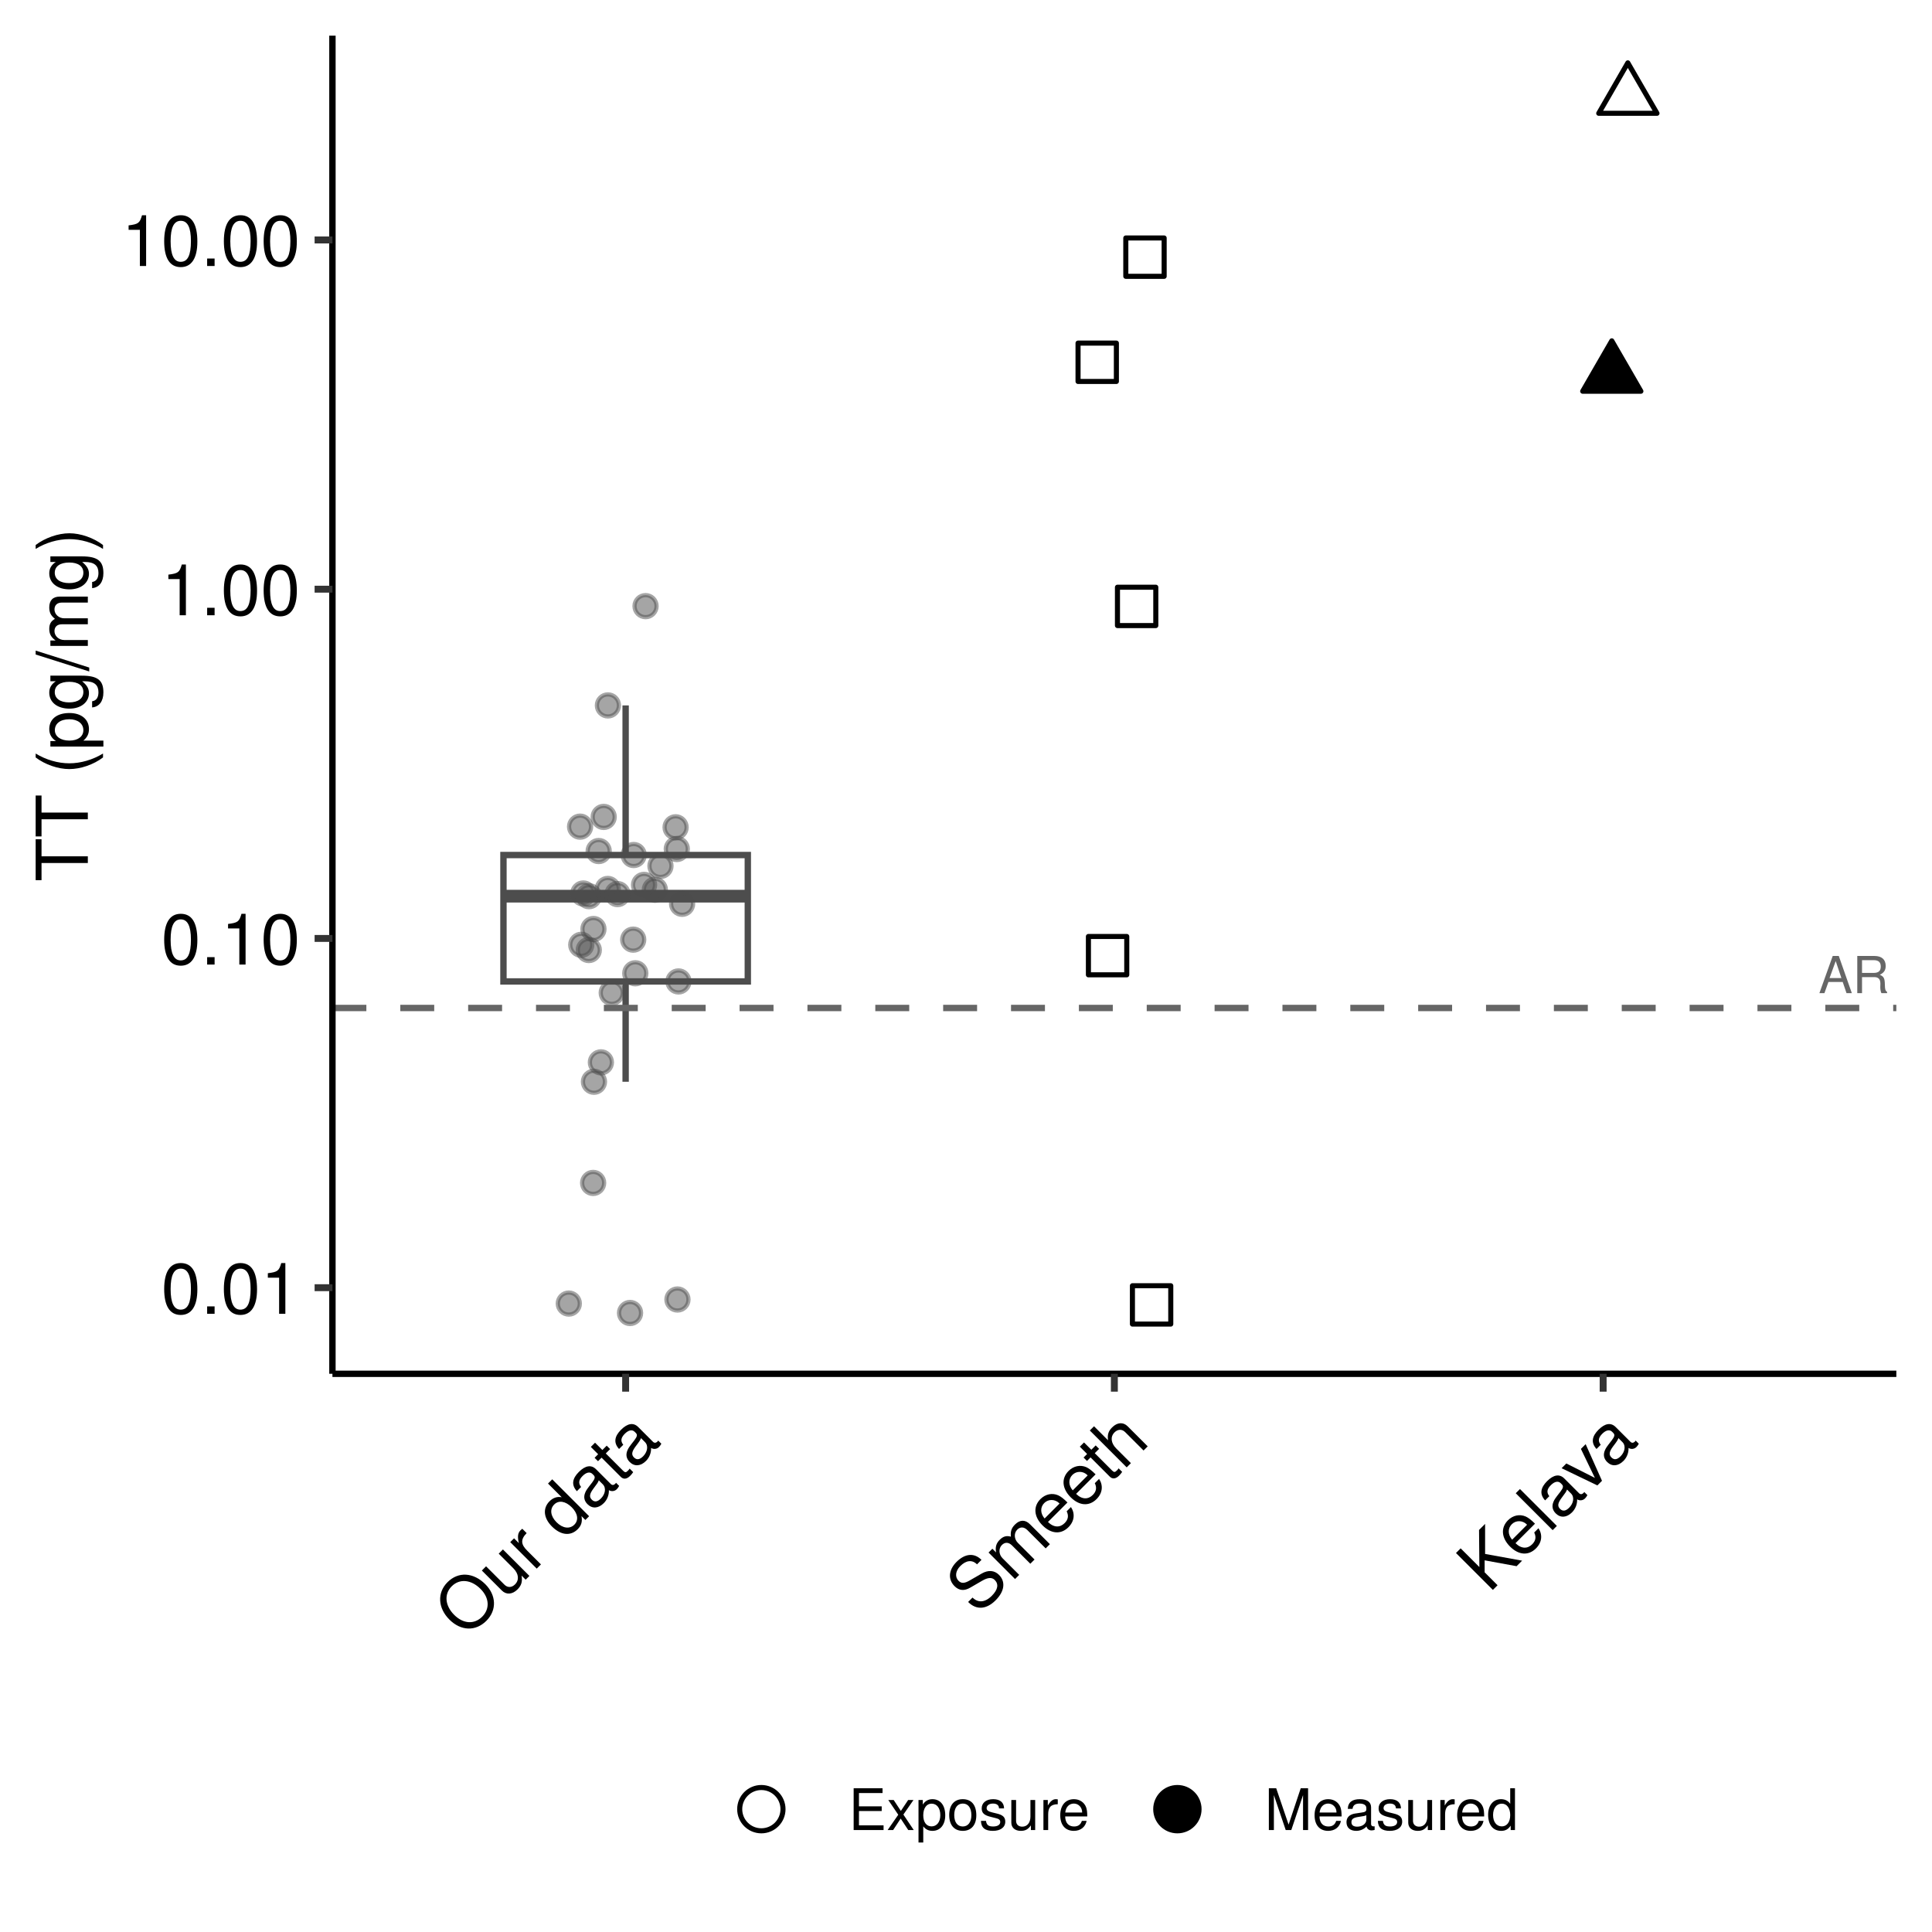
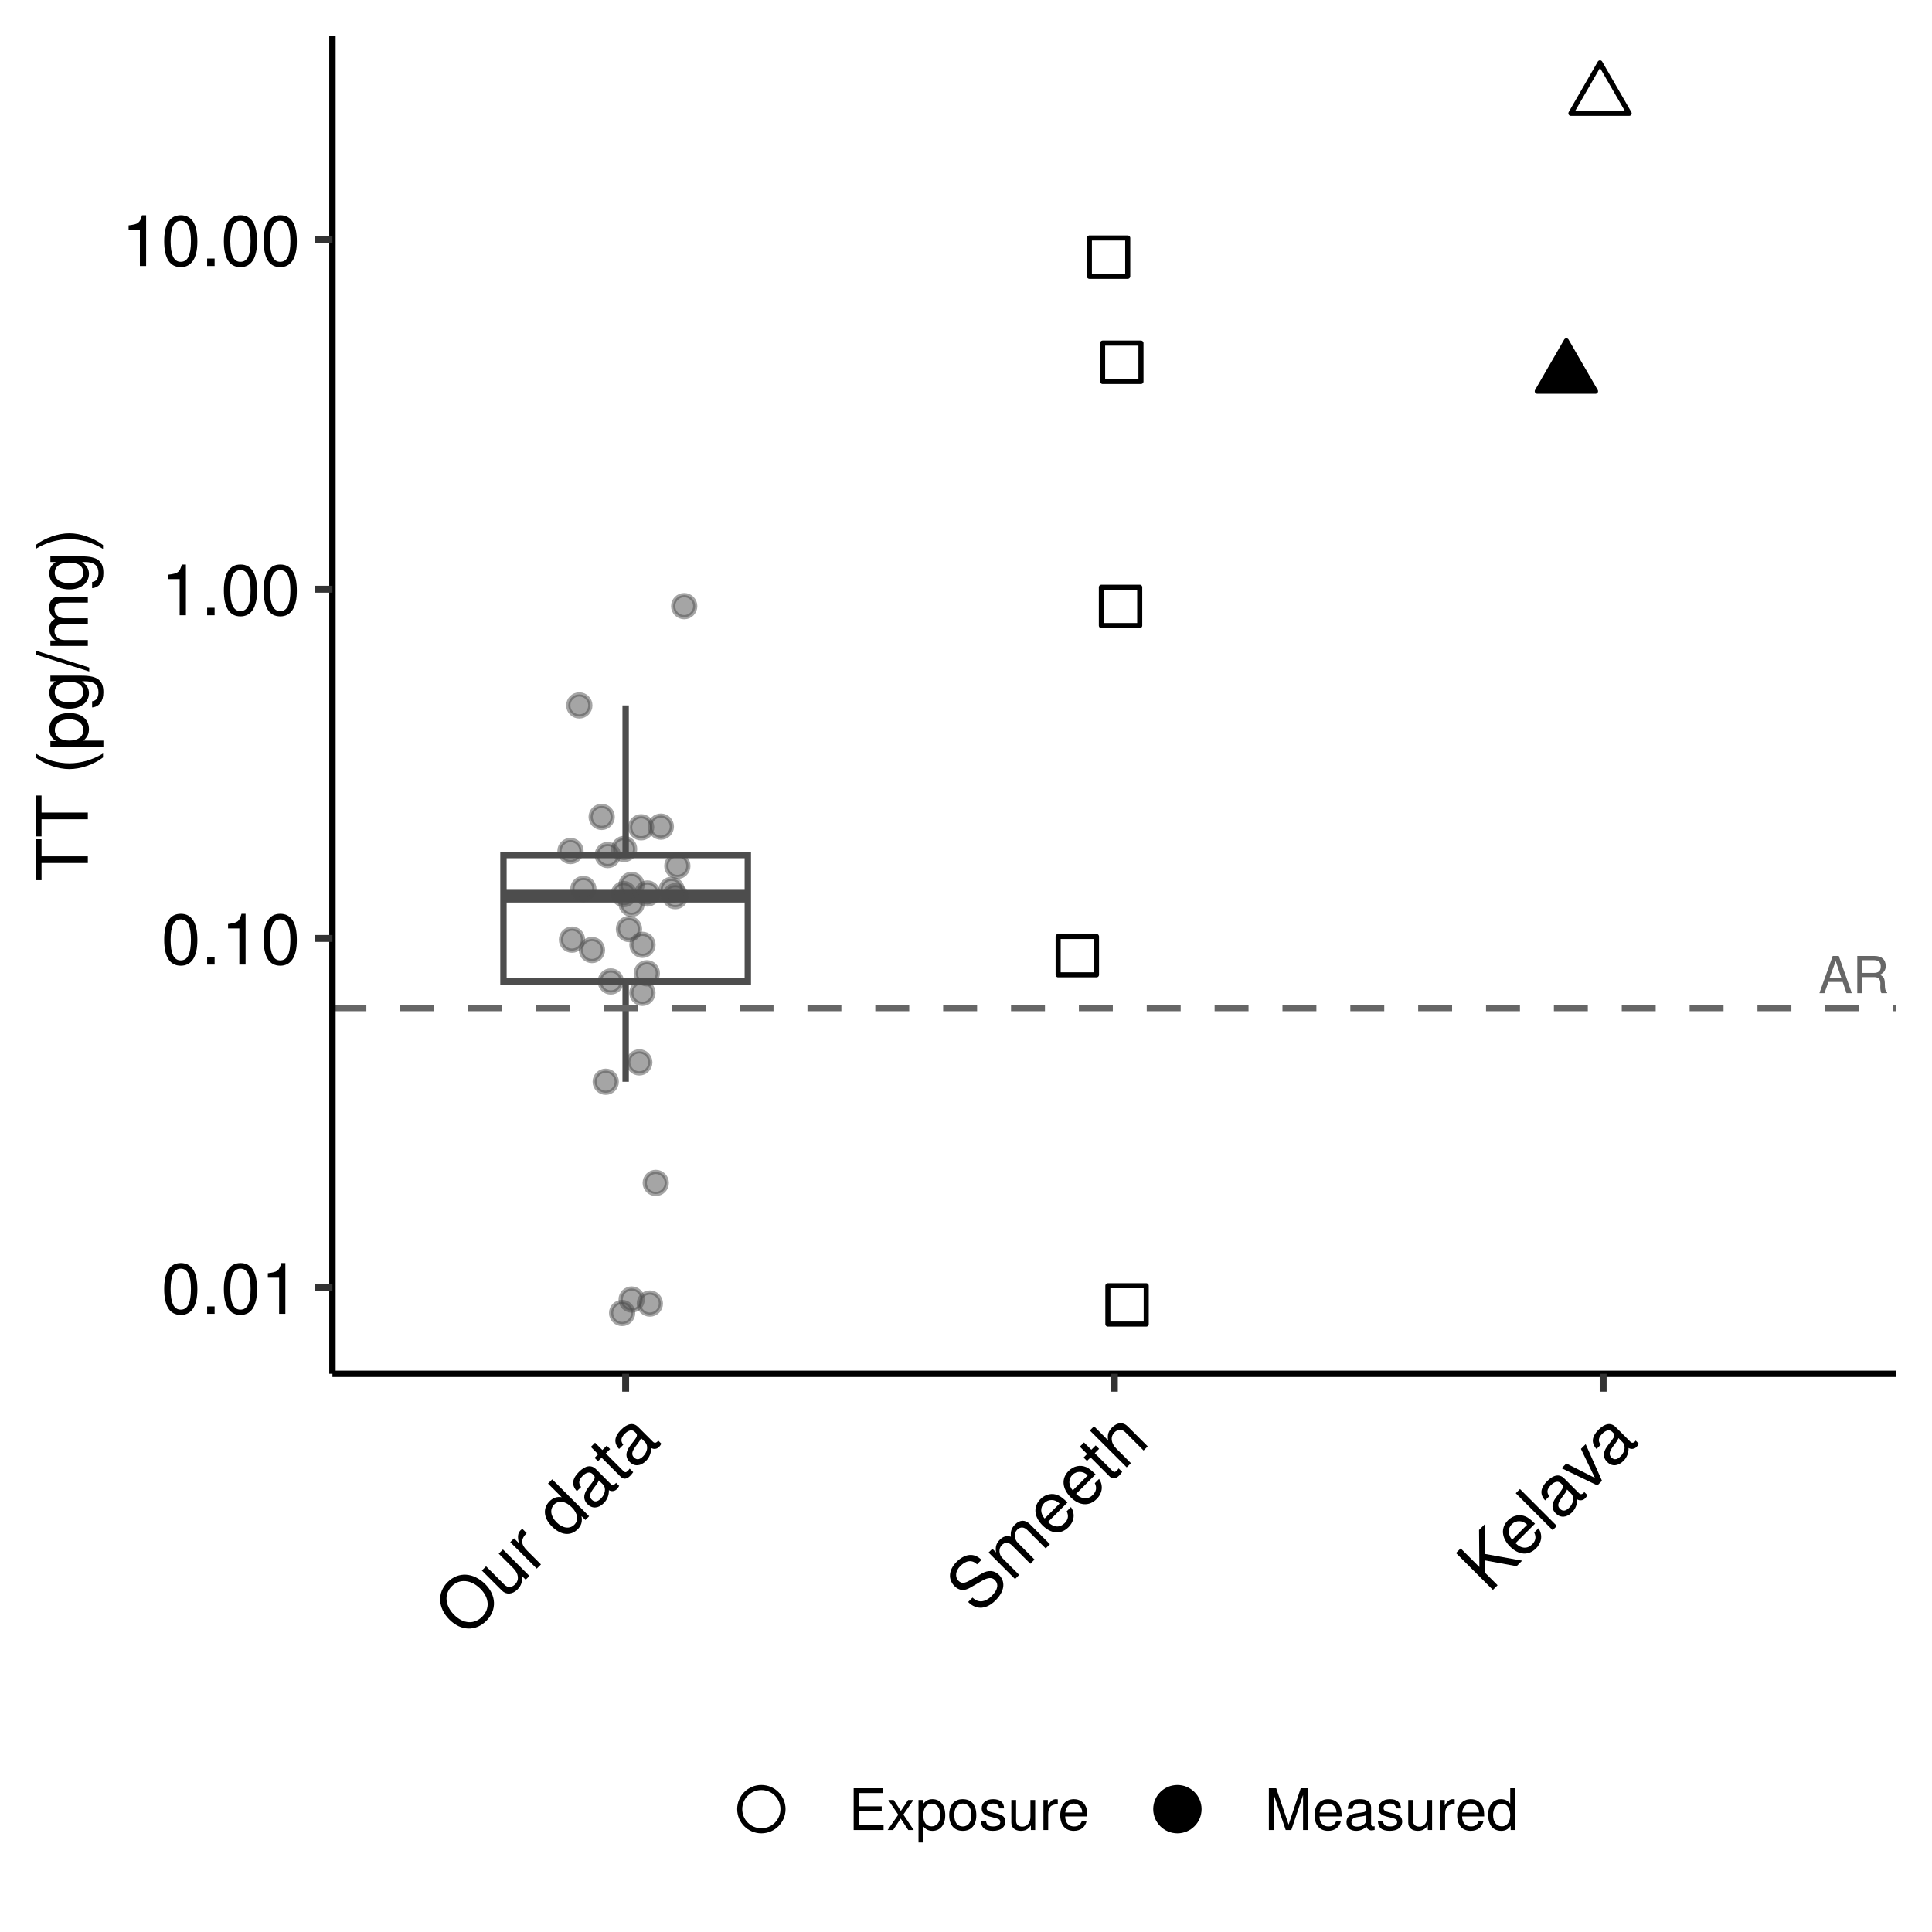
<svg xmlns="http://www.w3.org/2000/svg" class="svglite" width="324.00pt" height="324.00pt" viewBox="0 0 324.00 324.00">
  <defs>
    <style type="text/css">
    .svglite line, .svglite polyline, .svglite polygon, .svglite path, .svglite rect, .svglite circle {
      fill: none;
      stroke: #000000;
      stroke-linecap: round;
      stroke-linejoin: round;
      stroke-miterlimit: 10.00;
    }
    .svglite text {
      white-space: pre;
    }
  </style>
  </defs>
  <rect width="100%" height="100%" style="stroke: none; fill: #FFFFFF;" />
  <defs>
    <clipPath id="cpMC4wMHwzMjQuMDB8MC4wMHwzMjQuMDA=">
      <rect x="0.00" y="0.00" width="324.00" height="324.00" />
    </clipPath>
  </defs>
  <g clip-path="url(#cpMC4wMHwzMjQuMDB8MC4wMHwzMjQuMDA=)">
    <rect x="0.00" y="0.00" width="324.00" height="324.00" style="stroke-width: 1.16; stroke: #FFFFFF; fill: #FFFFFF;" />
  </g>
  <defs>
    <clipPath id="cpNTUuNzV8MzE4LjAyfDUuOTh8MjMwLjM5">
      <rect x="55.75" y="5.98" width="262.28" height="224.41" />
    </clipPath>
  </defs>
  <g clip-path="url(#cpNTUuNzV8MzE4LjAyfDUuOTh8MjMwLjM5)">
    <rect x="55.75" y="5.98" width="262.28" height="224.41" style="stroke-width: 1.16; stroke: none; fill: #FFFFFF;" />
    <line x1="104.92" y1="143.39" x2="104.92" y2="118.30" style="stroke-width: 1.07; stroke: #4D4D4D; stroke-linecap: butt;" />
    <line x1="104.92" y1="164.59" x2="104.92" y2="181.41" style="stroke-width: 1.07; stroke: #4D4D4D; stroke-linecap: butt;" />
    <polygon points="84.43,143.39 84.43,164.59 125.41,164.59 125.41,143.39 84.43,143.39 " style="stroke-width: 1.07; stroke: #4D4D4D; stroke-linecap: butt; stroke-linejoin: miter; fill: #FFFFFF;" />
    <line x1="84.43" y1="150.29" x2="125.41" y2="150.29" style="stroke-width: 2.13; stroke: #4D4D4D; stroke-linecap: butt; stroke-linejoin: miter;" />
-     <circle cx="95.39" cy="218.61" r="1.85" style="stroke-width: 0.71; stroke: #4D4D4D; stroke-opacity: 0.50; fill: #4D4D4D; fill-opacity: 0.50;" />
-     <circle cx="105.66" cy="220.19" r="1.85" style="stroke-width: 0.71; stroke: #4D4D4D; stroke-opacity: 0.50; fill: #4D4D4D; fill-opacity: 0.50;" />
-     <circle cx="98.74" cy="159.32" r="1.85" style="stroke-width: 0.71; stroke: #4D4D4D; stroke-opacity: 0.50; fill: #4D4D4D; fill-opacity: 0.50;" />
-     <circle cx="106.54" cy="163.22" r="1.85" style="stroke-width: 0.71; stroke: #4D4D4D; stroke-opacity: 0.50; fill: #4D4D4D; fill-opacity: 0.50;" />
-     <circle cx="100.40" cy="142.72" r="1.85" style="stroke-width: 0.71; stroke: #4D4D4D; stroke-opacity: 0.50; fill: #4D4D4D; fill-opacity: 0.50;" />
-     <circle cx="101.24" cy="137.00" r="1.85" style="stroke-width: 0.71; stroke: #4D4D4D; stroke-opacity: 0.50; fill: #4D4D4D; fill-opacity: 0.50;" />
-     <circle cx="97.28" cy="138.63" r="1.85" style="stroke-width: 0.71; stroke: #4D4D4D; stroke-opacity: 0.50; fill: #4D4D4D; fill-opacity: 0.50;" />
-     <circle cx="106.27" cy="143.39" r="1.85" style="stroke-width: 0.71; stroke: #4D4D4D; stroke-opacity: 0.50; fill: #4D4D4D; fill-opacity: 0.50;" />
-     <circle cx="113.50" cy="142.38" r="1.85" style="stroke-width: 0.71; stroke: #4D4D4D; stroke-opacity: 0.50; fill: #4D4D4D; fill-opacity: 0.50;" />
-     <circle cx="101.93" cy="149.08" r="1.85" style="stroke-width: 0.71; stroke: #4D4D4D; stroke-opacity: 0.50; fill: #4D4D4D; fill-opacity: 0.50;" />
-     <circle cx="114.39" cy="151.57" r="1.85" style="stroke-width: 0.71; stroke: #4D4D4D; stroke-opacity: 0.50; fill: #4D4D4D; fill-opacity: 0.50;" />
-     <circle cx="99.52" cy="155.80" r="1.85" style="stroke-width: 0.71; stroke: #4D4D4D; stroke-opacity: 0.50; fill: #4D4D4D; fill-opacity: 0.50;" />
-     <circle cx="113.78" cy="164.59" r="1.85" style="stroke-width: 0.71; stroke: #4D4D4D; stroke-opacity: 0.50; fill: #4D4D4D; fill-opacity: 0.50;" />
-     <circle cx="103.56" cy="149.94" r="1.85" style="stroke-width: 0.71; stroke: #4D4D4D; stroke-opacity: 0.50; fill: #4D4D4D; fill-opacity: 0.50;" />
-     <circle cx="113.61" cy="217.93" r="1.85" style="stroke-width: 0.71; stroke: #4D4D4D; stroke-opacity: 0.50; fill: #4D4D4D; fill-opacity: 0.50;" />
-     <circle cx="98.77" cy="150.29" r="1.85" style="stroke-width: 0.71; stroke: #4D4D4D; stroke-opacity: 0.50; fill: #4D4D4D; fill-opacity: 0.50;" />
-     <circle cx="109.82" cy="149.22" r="1.85" style="stroke-width: 0.71; stroke: #4D4D4D; stroke-opacity: 0.50; fill: #4D4D4D; fill-opacity: 0.50;" />
-     <circle cx="108.01" cy="148.40" r="1.85" style="stroke-width: 0.71; stroke: #4D4D4D; stroke-opacity: 0.50; fill: #4D4D4D; fill-opacity: 0.50;" />
-     <circle cx="97.82" cy="149.84" r="1.85" style="stroke-width: 0.71; stroke: #4D4D4D; stroke-opacity: 0.50; fill: #4D4D4D; fill-opacity: 0.50;" />
-     <circle cx="99.61" cy="181.41" r="1.85" style="stroke-width: 0.71; stroke: #4D4D4D; stroke-opacity: 0.50; fill: #4D4D4D; fill-opacity: 0.50;" />
-     <circle cx="108.26" cy="101.65" r="1.85" style="stroke-width: 0.71; stroke: #4D4D4D; stroke-opacity: 0.50; fill: #4D4D4D; fill-opacity: 0.50;" />
-     <circle cx="97.48" cy="158.45" r="1.85" style="stroke-width: 0.71; stroke: #4D4D4D; stroke-opacity: 0.50; fill: #4D4D4D; fill-opacity: 0.50;" />
-     <circle cx="110.76" cy="145.22" r="1.85" style="stroke-width: 0.71; stroke: #4D4D4D; stroke-opacity: 0.50; fill: #4D4D4D; fill-opacity: 0.50;" />
-     <circle cx="106.19" cy="157.58" r="1.85" style="stroke-width: 0.71; stroke: #4D4D4D; stroke-opacity: 0.50; fill: #4D4D4D; fill-opacity: 0.50;" />
-     <circle cx="100.77" cy="178.16" r="1.85" style="stroke-width: 0.71; stroke: #4D4D4D; stroke-opacity: 0.50; fill: #4D4D4D; fill-opacity: 0.50;" />
-     <circle cx="102.59" cy="166.50" r="1.85" style="stroke-width: 0.71; stroke: #4D4D4D; stroke-opacity: 0.50; fill: #4D4D4D; fill-opacity: 0.50;" />
-     <circle cx="99.47" cy="198.38" r="1.85" style="stroke-width: 0.71; stroke: #4D4D4D; stroke-opacity: 0.50; fill: #4D4D4D; fill-opacity: 0.50;" />
-     <circle cx="113.30" cy="138.74" r="1.85" style="stroke-width: 0.71; stroke: #4D4D4D; stroke-opacity: 0.50; fill: #4D4D4D; fill-opacity: 0.50;" />
-     <circle cx="101.95" cy="118.30" r="1.85" style="stroke-width: 0.71; stroke: #4D4D4D; stroke-opacity: 0.50; fill: #4D4D4D; fill-opacity: 0.50;" />
-     <rect x="189.91" y="215.62" width="6.43" height="6.43" style="stroke-width: 0.85; fill: #FFFFFF;" />
-     <rect x="182.53" y="157.05" width="6.43" height="6.43" style="stroke-width: 0.85; fill: #FFFFFF;" />
-     <rect x="187.40" y="98.48" width="6.43" height="6.43" style="stroke-width: 0.85; fill: #FFFFFF;" />
-     <rect x="180.79" y="57.54" width="6.43" height="6.43" style="stroke-width: 0.85; fill: #FFFFFF;" />
-     <rect x="188.80" y="39.91" width="6.43" height="6.43" style="stroke-width: 0.85; fill: #FFFFFF;" />
-     <polygon points="272.99,10.54 277.88,19.00 268.11,19.00 " style="stroke-width: 0.85; fill: #FFFFFF;" />
-     <polygon points="270.30,57.16 275.18,65.61 265.42,65.61 " style="stroke-width: 0.85; fill: #000000;" />
+     <circle cx="108.98" cy="218.61" r="1.85" style="stroke-width: 0.71; stroke: #4D4D4D; stroke-opacity: 0.50; fill: #4D4D4D; fill-opacity: 0.50;" />
+     <circle cx="104.33" cy="220.19" r="1.85" style="stroke-width: 0.71; stroke: #4D4D4D; stroke-opacity: 0.50; fill: #4D4D4D; fill-opacity: 0.50;" />
+     <circle cx="99.27" cy="159.32" r="1.85" style="stroke-width: 0.71; stroke: #4D4D4D; stroke-opacity: 0.50; fill: #4D4D4D; fill-opacity: 0.50;" />
+     <circle cx="108.47" cy="163.22" r="1.85" style="stroke-width: 0.71; stroke: #4D4D4D; stroke-opacity: 0.50; fill: #4D4D4D; fill-opacity: 0.50;" />
+     <circle cx="95.67" cy="142.72" r="1.85" style="stroke-width: 0.71; stroke: #4D4D4D; stroke-opacity: 0.50; fill: #4D4D4D; fill-opacity: 0.50;" />
+     <circle cx="100.90" cy="137.00" r="1.85" style="stroke-width: 0.71; stroke: #4D4D4D; stroke-opacity: 0.50; fill: #4D4D4D; fill-opacity: 0.50;" />
+     <circle cx="110.82" cy="138.63" r="1.85" style="stroke-width: 0.71; stroke: #4D4D4D; stroke-opacity: 0.50; fill: #4D4D4D; fill-opacity: 0.50;" />
+     <circle cx="101.92" cy="143.39" r="1.85" style="stroke-width: 0.71; stroke: #4D4D4D; stroke-opacity: 0.50; fill: #4D4D4D; fill-opacity: 0.50;" />
+     <circle cx="104.66" cy="142.38" r="1.85" style="stroke-width: 0.71; stroke: #4D4D4D; stroke-opacity: 0.50; fill: #4D4D4D; fill-opacity: 0.50;" />
+     <circle cx="97.83" cy="149.08" r="1.85" style="stroke-width: 0.71; stroke: #4D4D4D; stroke-opacity: 0.50; fill: #4D4D4D; fill-opacity: 0.50;" />
+     <circle cx="105.92" cy="151.57" r="1.85" style="stroke-width: 0.71; stroke: #4D4D4D; stroke-opacity: 0.50; fill: #4D4D4D; fill-opacity: 0.50;" />
+     <circle cx="105.48" cy="155.80" r="1.85" style="stroke-width: 0.71; stroke: #4D4D4D; stroke-opacity: 0.50; fill: #4D4D4D; fill-opacity: 0.50;" />
+     <circle cx="102.43" cy="164.59" r="1.85" style="stroke-width: 0.71; stroke: #4D4D4D; stroke-opacity: 0.50; fill: #4D4D4D; fill-opacity: 0.50;" />
+     <circle cx="104.61" cy="149.94" r="1.85" style="stroke-width: 0.71; stroke: #4D4D4D; stroke-opacity: 0.50; fill: #4D4D4D; fill-opacity: 0.50;" />
+     <circle cx="105.93" cy="217.93" r="1.85" style="stroke-width: 0.71; stroke: #4D4D4D; stroke-opacity: 0.50; fill: #4D4D4D; fill-opacity: 0.50;" />
+     <circle cx="113.24" cy="150.29" r="1.85" style="stroke-width: 0.71; stroke: #4D4D4D; stroke-opacity: 0.50; fill: #4D4D4D; fill-opacity: 0.50;" />
+     <circle cx="112.63" cy="149.22" r="1.85" style="stroke-width: 0.71; stroke: #4D4D4D; stroke-opacity: 0.50; fill: #4D4D4D; fill-opacity: 0.50;" />
+     <circle cx="105.91" cy="148.40" r="1.85" style="stroke-width: 0.71; stroke: #4D4D4D; stroke-opacity: 0.50; fill: #4D4D4D; fill-opacity: 0.50;" />
+     <circle cx="108.56" cy="149.84" r="1.85" style="stroke-width: 0.71; stroke: #4D4D4D; stroke-opacity: 0.50; fill: #4D4D4D; fill-opacity: 0.50;" />
+     <circle cx="101.58" cy="181.41" r="1.85" style="stroke-width: 0.71; stroke: #4D4D4D; stroke-opacity: 0.50; fill: #4D4D4D; fill-opacity: 0.50;" />
+     <circle cx="114.74" cy="101.65" r="1.85" style="stroke-width: 0.71; stroke: #4D4D4D; stroke-opacity: 0.50; fill: #4D4D4D; fill-opacity: 0.50;" />
+     <circle cx="107.74" cy="158.45" r="1.85" style="stroke-width: 0.71; stroke: #4D4D4D; stroke-opacity: 0.50; fill: #4D4D4D; fill-opacity: 0.50;" />
+     <circle cx="113.59" cy="145.22" r="1.85" style="stroke-width: 0.71; stroke: #4D4D4D; stroke-opacity: 0.50; fill: #4D4D4D; fill-opacity: 0.50;" />
+     <circle cx="95.92" cy="157.58" r="1.85" style="stroke-width: 0.71; stroke: #4D4D4D; stroke-opacity: 0.50; fill: #4D4D4D; fill-opacity: 0.50;" />
+     <circle cx="107.21" cy="178.16" r="1.85" style="stroke-width: 0.71; stroke: #4D4D4D; stroke-opacity: 0.50; fill: #4D4D4D; fill-opacity: 0.50;" />
+     <circle cx="107.73" cy="166.50" r="1.85" style="stroke-width: 0.71; stroke: #4D4D4D; stroke-opacity: 0.50; fill: #4D4D4D; fill-opacity: 0.50;" />
+     <circle cx="109.97" cy="198.38" r="1.85" style="stroke-width: 0.71; stroke: #4D4D4D; stroke-opacity: 0.50; fill: #4D4D4D; fill-opacity: 0.50;" />
+     <circle cx="107.52" cy="138.74" r="1.85" style="stroke-width: 0.71; stroke: #4D4D4D; stroke-opacity: 0.50; fill: #4D4D4D; fill-opacity: 0.50;" />
+     <circle cx="97.15" cy="118.30" r="1.85" style="stroke-width: 0.71; stroke: #4D4D4D; stroke-opacity: 0.50; fill: #4D4D4D; fill-opacity: 0.50;" />
+     <rect x="185.79" y="215.62" width="6.43" height="6.43" style="stroke-width: 0.85; fill: #FFFFFF;" />
+     <rect x="177.45" y="157.05" width="6.43" height="6.43" style="stroke-width: 0.85; fill: #FFFFFF;" />
+     <rect x="184.70" y="98.48" width="6.43" height="6.43" style="stroke-width: 0.85; fill: #FFFFFF;" />
+     <rect x="184.91" y="57.54" width="6.43" height="6.43" style="stroke-width: 0.85; fill: #FFFFFF;" />
+     <rect x="182.69" y="39.91" width="6.43" height="6.43" style="stroke-width: 0.85; fill: #FFFFFF;" />
+     <polygon points="268.32,10.54 273.21,19.00 263.44,19.00 " style="stroke-width: 0.85; fill: #FFFFFF;" />
+     <polygon points="262.68,57.16 267.57,65.61 257.80,65.61 " style="stroke-width: 0.85; fill: #000000;" />
    <line x1="55.75" y1="169.04" x2="318.02" y2="169.04" style="stroke-width: 1.07; stroke: #666666; stroke-dasharray: 5.69,5.69; stroke-linecap: butt;" />
    <text x="316.84" y="166.55" text-anchor="end" style="font-size: 8.54px; font-weight: 0;fill: #666666; font-family: &quot;TeX Gyre Heros&quot;;" textLength="11.84px" lengthAdjust="spacingAndGlyphs">AR</text>
  </g>
  <g clip-path="url(#cpMC4wMHwzMjQuMDB8MC4wMHwzMjQuMDA=)">
    <polyline points="55.75,230.39 55.75,5.98 " style="stroke-width: 1.07; stroke-linecap: butt;" />
    <text x="50.37" y="220.33" text-anchor="end" style="font-size: 12.00px; font-weight: 0; font-family: &quot;TeX Gyre Heros&quot;;" textLength="23.36px" lengthAdjust="spacingAndGlyphs">0.01</text>
    <text x="50.37" y="161.76" text-anchor="end" style="font-size: 12.00px; font-weight: 0; font-family: &quot;TeX Gyre Heros&quot;;" textLength="23.36px" lengthAdjust="spacingAndGlyphs">0.10</text>
    <text x="50.37" y="103.18" text-anchor="end" style="font-size: 12.00px; font-weight: 0; font-family: &quot;TeX Gyre Heros&quot;;" textLength="23.36px" lengthAdjust="spacingAndGlyphs">1.00</text>
    <text x="50.37" y="44.61" text-anchor="end" style="font-size: 12.00px; font-weight: 0; font-family: &quot;TeX Gyre Heros&quot;;" textLength="30.03px" lengthAdjust="spacingAndGlyphs">10.00</text>
    <polyline points="52.76,215.95 55.75,215.95 " style="stroke-width: 1.16; stroke: #333333; stroke-linecap: butt;" />
    <polyline points="52.76,157.38 55.75,157.38 " style="stroke-width: 1.16; stroke: #333333; stroke-linecap: butt;" />
    <polyline points="52.76,98.81 55.75,98.81 " style="stroke-width: 1.16; stroke: #333333; stroke-linecap: butt;" />
    <polyline points="52.76,40.24 55.75,40.24 " style="stroke-width: 1.16; stroke: #333333; stroke-linecap: butt;" />
    <polyline points="55.75,230.39 318.02,230.39 " style="stroke-width: 1.07; stroke-linecap: butt;" />
    <polyline points="104.92,233.38 104.92,230.39 " style="stroke-width: 1.16; stroke: #333333; stroke-linecap: butt;" />
    <polyline points="186.88,233.38 186.88,230.39 " style="stroke-width: 1.16; stroke: #333333; stroke-linecap: butt;" />
    <polyline points="268.85,233.38 268.85,230.39 " style="stroke-width: 1.16; stroke: #333333; stroke-linecap: butt;" />
    <text transform="translate(111.11,241.96) rotate(-45)" text-anchor="end" style="font-size: 12.00px; font-weight: 0; font-family: &quot;TeX Gyre Heros&quot;;" textLength="46.70px" lengthAdjust="spacingAndGlyphs">Our data</text>
    <text transform="translate(193.07,241.96) rotate(-45)" text-anchor="end" style="font-size: 12.00px; font-weight: 0; font-family: &quot;TeX Gyre Heros&quot;;" textLength="41.36px" lengthAdjust="spacingAndGlyphs">Smeeth</text>
    <text transform="translate(275.03,241.96) rotate(-45)" text-anchor="end" style="font-size: 12.00px; font-weight: 0; font-family: &quot;TeX Gyre Heros&quot;;" textLength="36.69px" lengthAdjust="spacingAndGlyphs">Kelava</text>
    <text transform="translate(14.73,118.18) rotate(-90)" text-anchor="middle" style="font-size: 12.00px; font-weight: 0; font-family: &quot;TeX Gyre Heros&quot;;" textLength="59.34px" lengthAdjust="spacingAndGlyphs">TT (pg/mg)</text>
    <rect x="113.07" y="288.79" width="147.64" height="29.24" style="stroke-width: 1.16; stroke: none; fill: #FFFFFF;" />
    <circle cx="127.68" cy="303.40" r="3.63" style="stroke-width: 0.85; fill: #FFFFFF;" />
    <circle cx="197.45" cy="303.40" r="3.63" style="stroke-width: 0.85; fill: #000000;" />
    <text x="142.30" y="306.90" style="font-size: 9.60px; font-weight: 0; font-family: &quot;TeX Gyre Heros&quot;;" textLength="40.53px" lengthAdjust="spacingAndGlyphs">Exposure</text>
    <text x="212.07" y="306.90" style="font-size: 9.60px; font-weight: 0; font-family: &quot;TeX Gyre Heros&quot;;" textLength="42.66px" lengthAdjust="spacingAndGlyphs">Measured</text>
  </g>
</svg>
